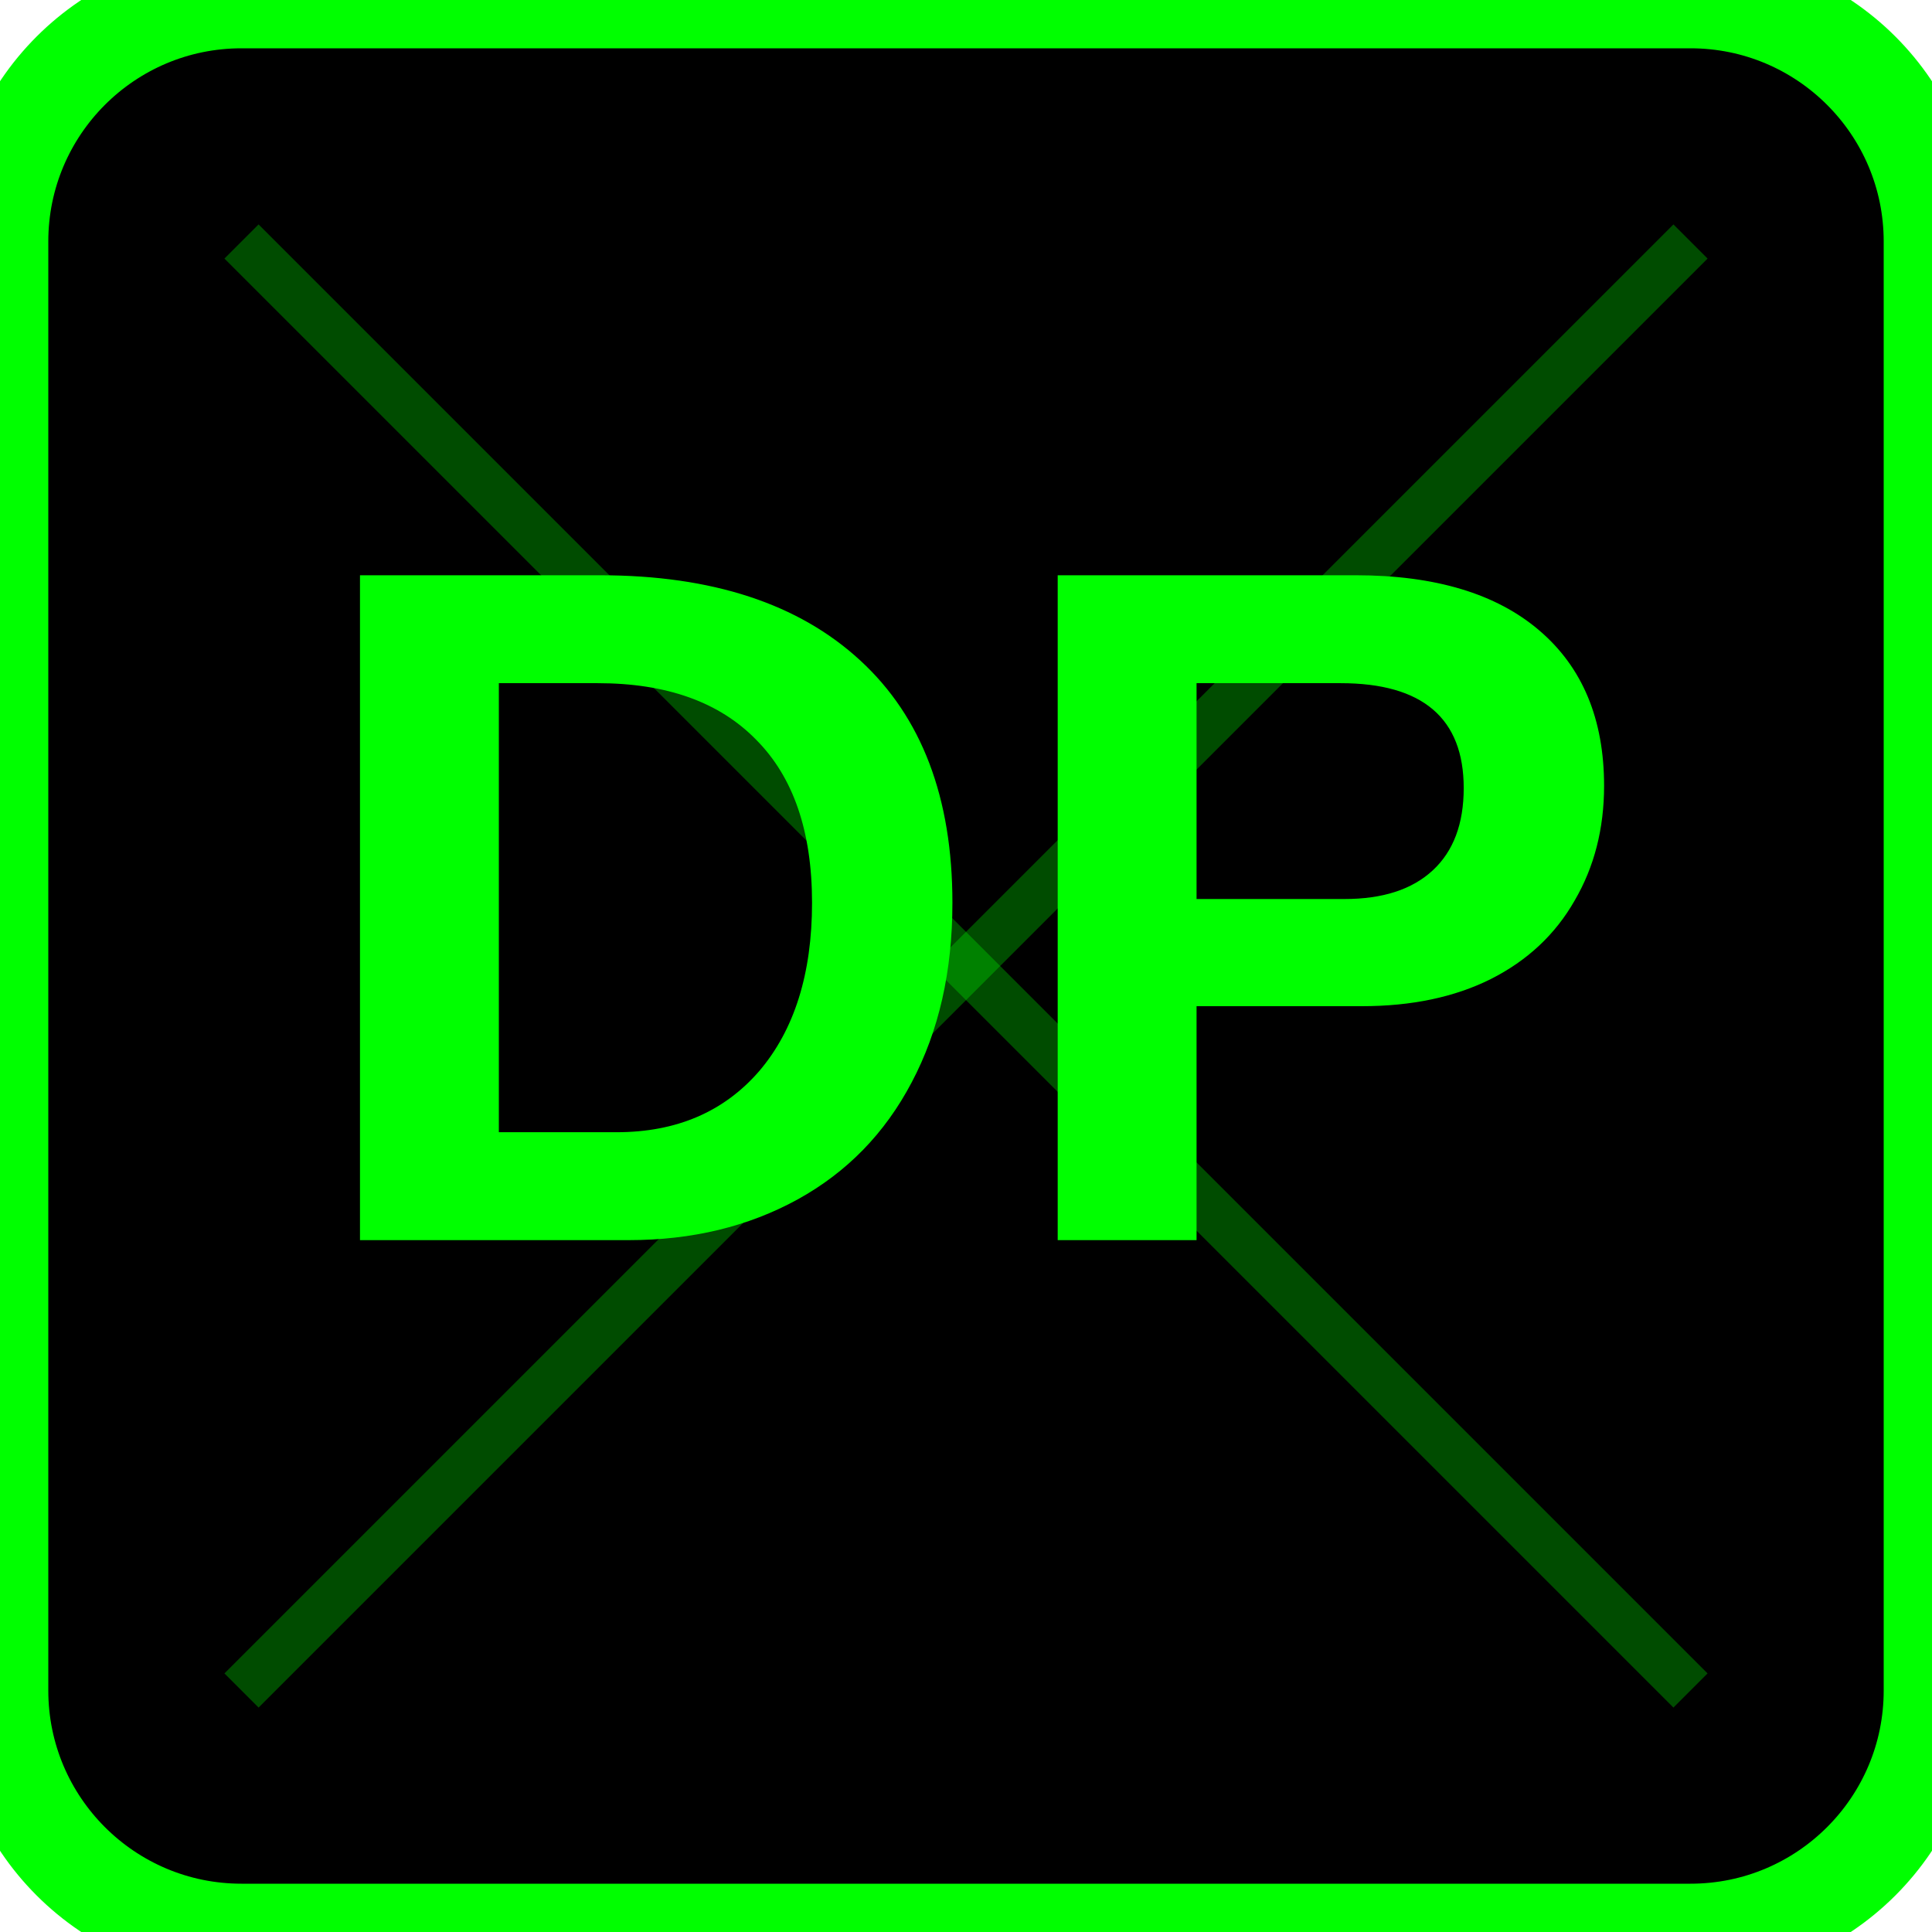
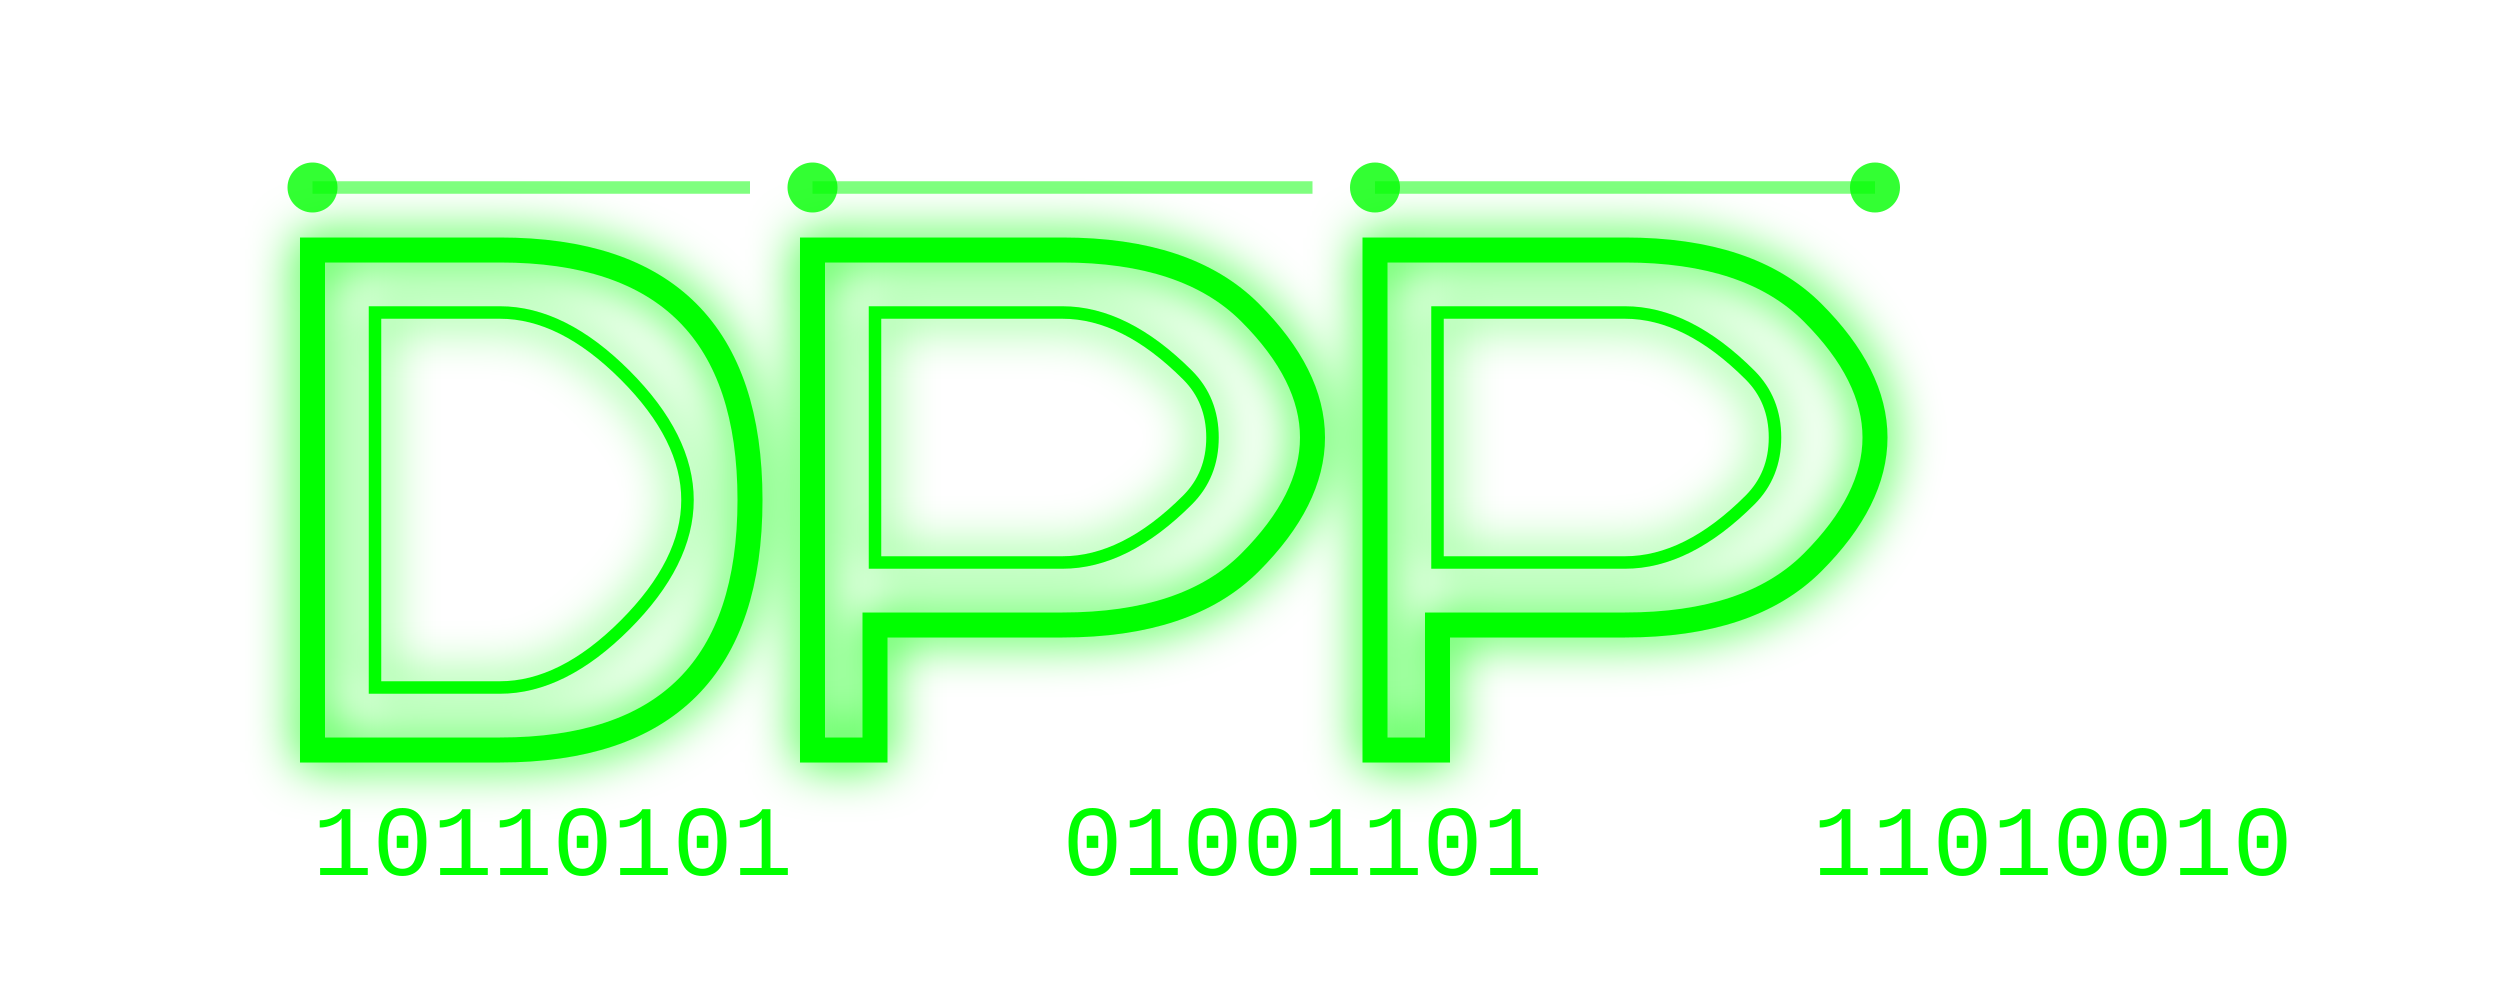
- <svg xmlns="http://www.w3.org/2000/svg" width="40" height="40" viewBox="0 0 40 40">
-   <rect width="40" height="40" rx="5" fill="#000" stroke="#0f0" stroke-width="2" />
-   <text x="50%" y="50%" font-family="Arial, sans-serif" font-size="20" font-weight="bold" fill="#0f0" text-anchor="middle" dominant-baseline="middle">DP</text>
-   <path d="M5 35 L35 5" stroke="#0f0" stroke-width="1" opacity="0.3" />
-   <path d="M5 5 L35 35" stroke="#0f0" stroke-width="1" opacity="0.3" />
+ <svg xmlns="http://www.w3.org/2000/svg" width="200" height="80" viewBox="0 0 200 80">
+   <rect width="100%" height="100%" fill="transparent" />
+   <defs>
+     <filter id="glow" x="-20%" y="-20%" width="140%" height="140%">
+       <feGaussianBlur stdDeviation="2" result="blur" />
+       <feComposite in="SourceGraphic" in2="blur" operator="over" />
+     </filter>
+   </defs>
+   <g filter="url(#glow)">
+     <path d="M40,20 Q50,20 55,25 Q60,30 60,40 Q60,50 55,55 Q50,60 40,60 L25,60 L25,20 L40,20 Z" fill="none" stroke="#0f0" stroke-width="2" />
+     <path d="M30,25 L40,25 Q45,25 50,30 Q55,35 55,40 Q55,45 50,50 Q45,55 40,55 L30,55 Z" fill="none" stroke="#0f0" stroke-width="1" />
+     <path d="M70,20 L85,20 Q95,20 100,25 Q105,30 105,35 Q105,40 100,45 Q95,50 85,50 L70,50 L70,60 L65,60 L65,20 L70,20 Z" fill="none" stroke="#0f0" stroke-width="2" />
+     <path d="M70,25 L85,25 Q90,25 95,30 Q97,32 97,35 Q97,38 95,40 Q90,45 85,45 L70,45 Z" fill="none" stroke="#0f0" stroke-width="1" />
+     <path d="M115,20 L130,20 Q140,20 145,25 Q150,30 150,35 Q150,40 145,45 Q140,50 130,50 L115,50 L115,60 L110,60 L110,20 L115,20 Z" fill="none" stroke="#0f0" stroke-width="2" />
+     <path d="M115,25 L130,25 Q135,25 140,30 Q142,32 142,35 Q142,38 140,40 Q135,45 130,45 L115,45 Z" fill="none" stroke="#0f0" stroke-width="1" />
+   </g>
+   <text x="25" y="70" font-family="Courier New" font-size="8" fill="#0f0">10110101</text>
+   <text x="85" y="70" font-family="Courier New" font-size="8" fill="#0f0">01001101</text>
+   <text x="145" y="70" font-family="Courier New" font-size="8" fill="#0f0">11010010</text>
+   <line x1="25" y1="15" x2="60" y2="15" stroke="#0f0" stroke-width="1" opacity="0.5" />
+   <line x1="65" y1="15" x2="105" y2="15" stroke="#0f0" stroke-width="1" opacity="0.5" />
+   <line x1="110" y1="15" x2="150" y2="15" stroke="#0f0" stroke-width="1" opacity="0.5" />
+   <circle cx="25" cy="15" r="2" fill="#0f0" opacity="0.8" />
+   <circle cx="65" cy="15" r="2" fill="#0f0" opacity="0.8" />
+   <circle cx="110" cy="15" r="2" fill="#0f0" opacity="0.8" />
+   <circle cx="150" cy="15" r="2" fill="#0f0" opacity="0.8" />
</svg>
